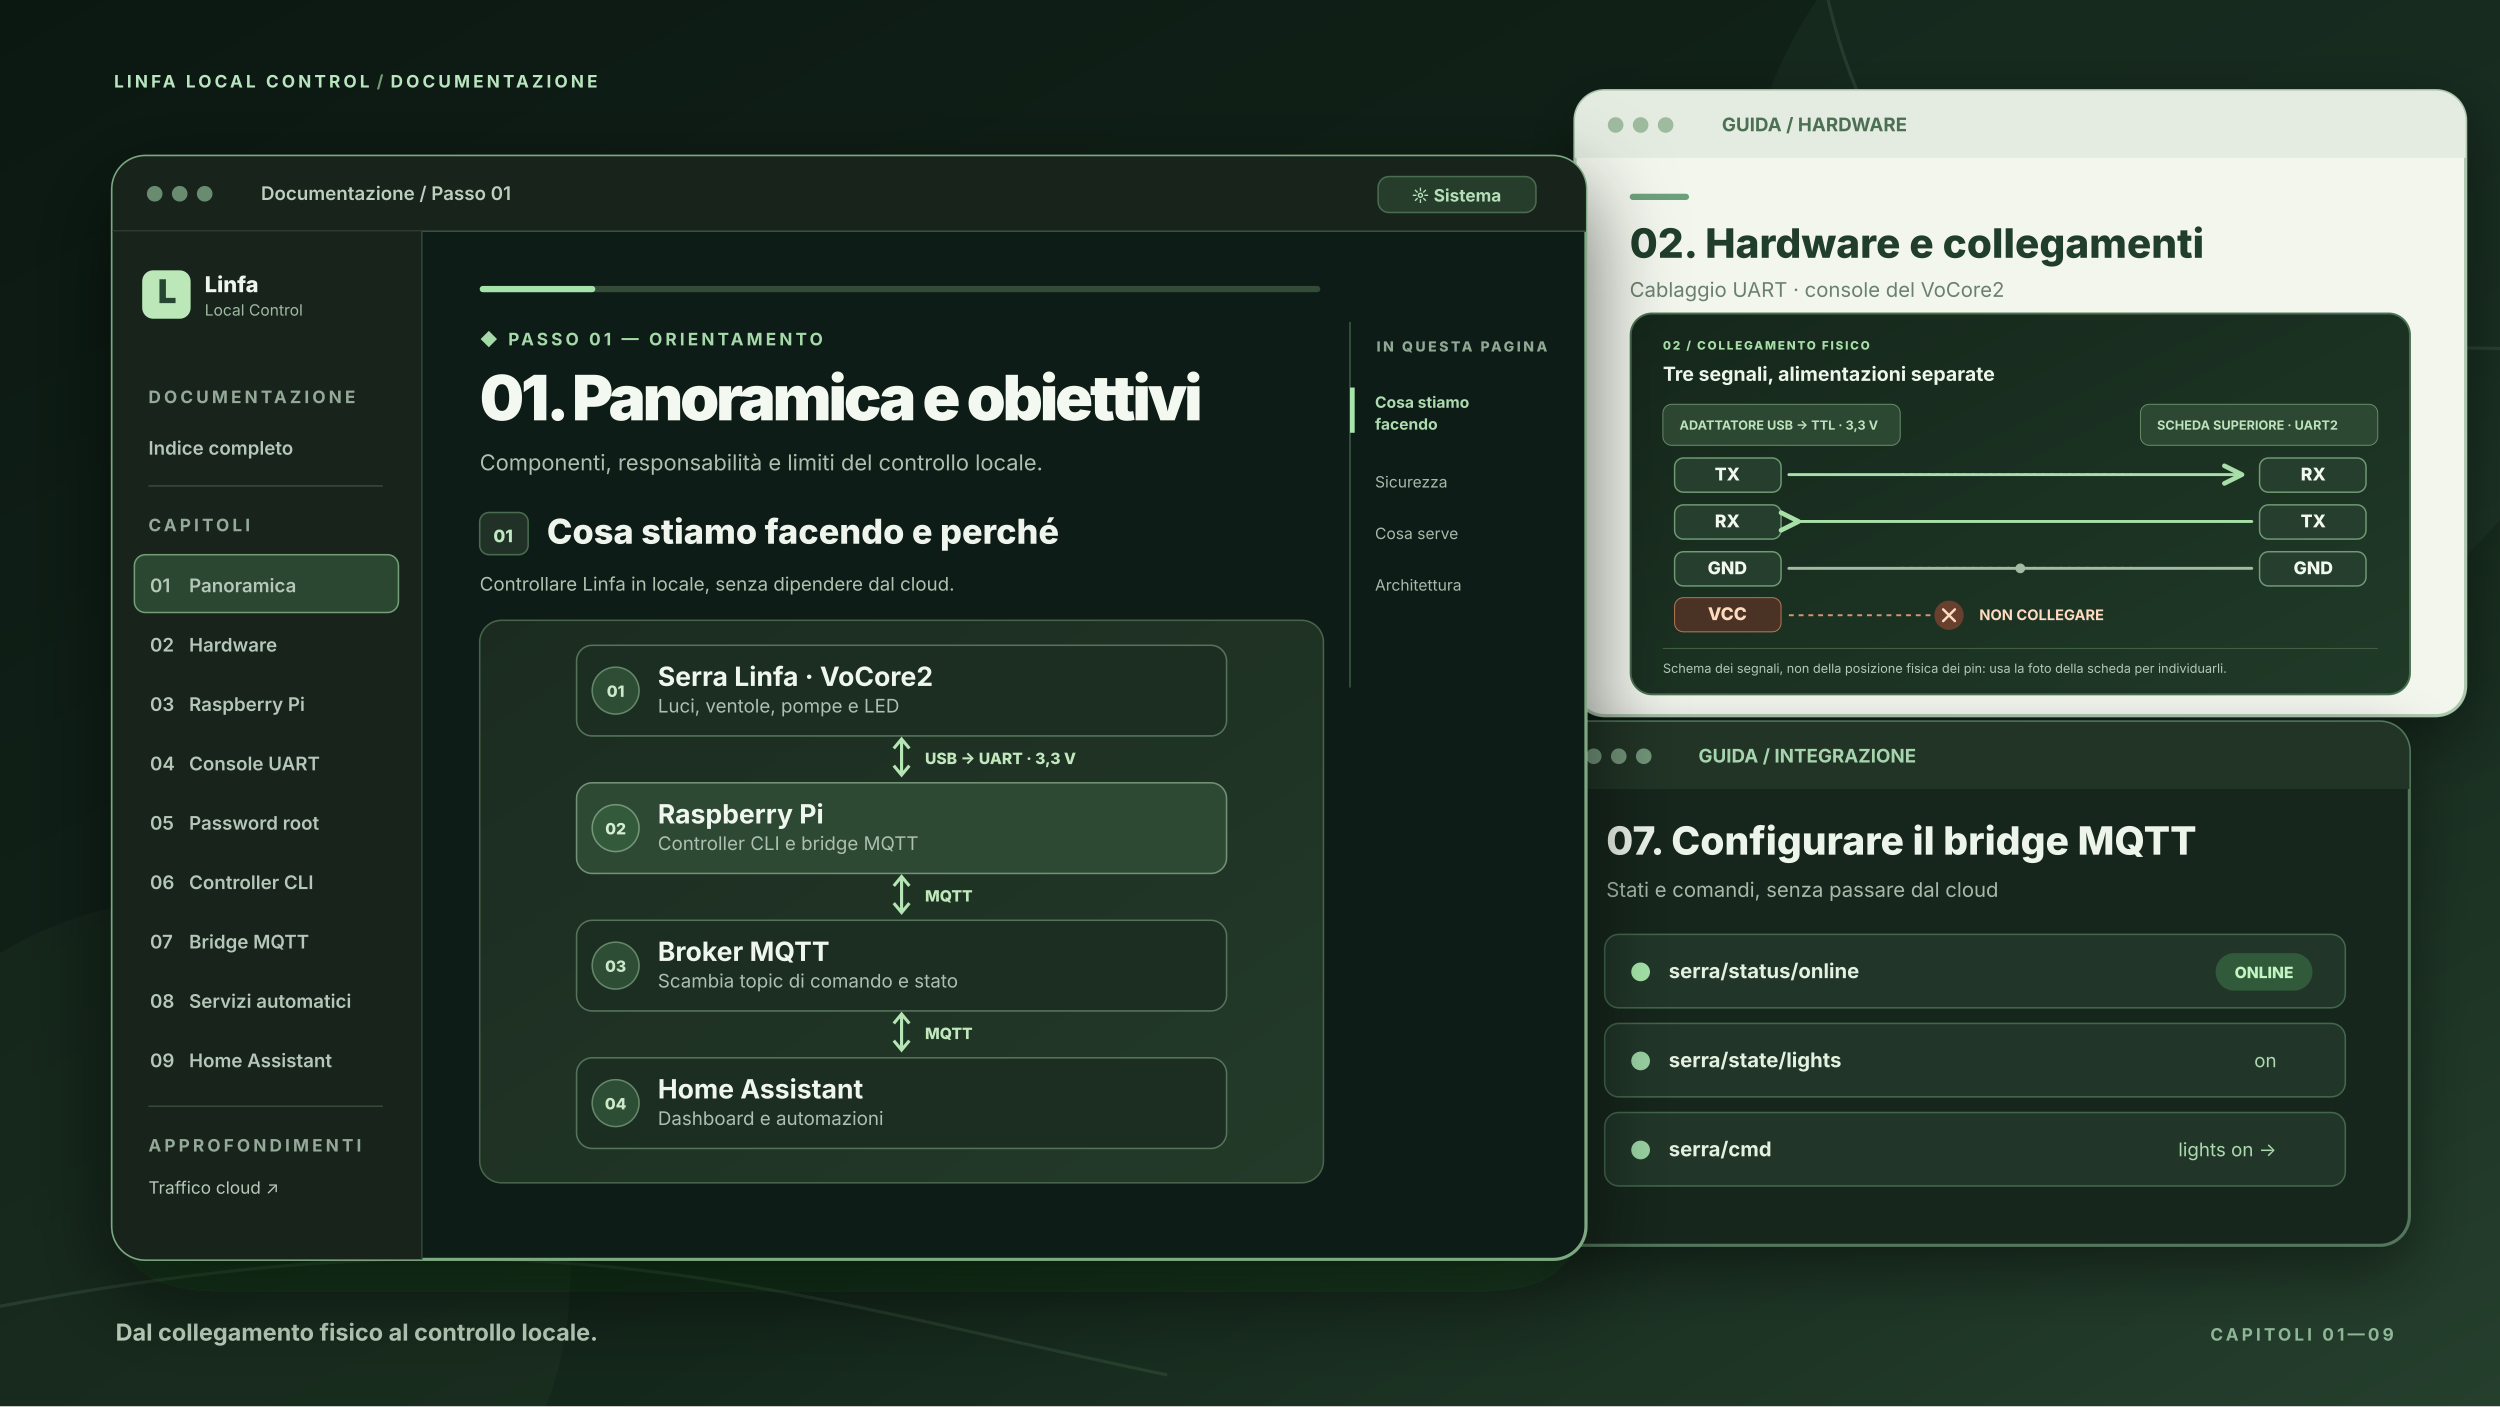
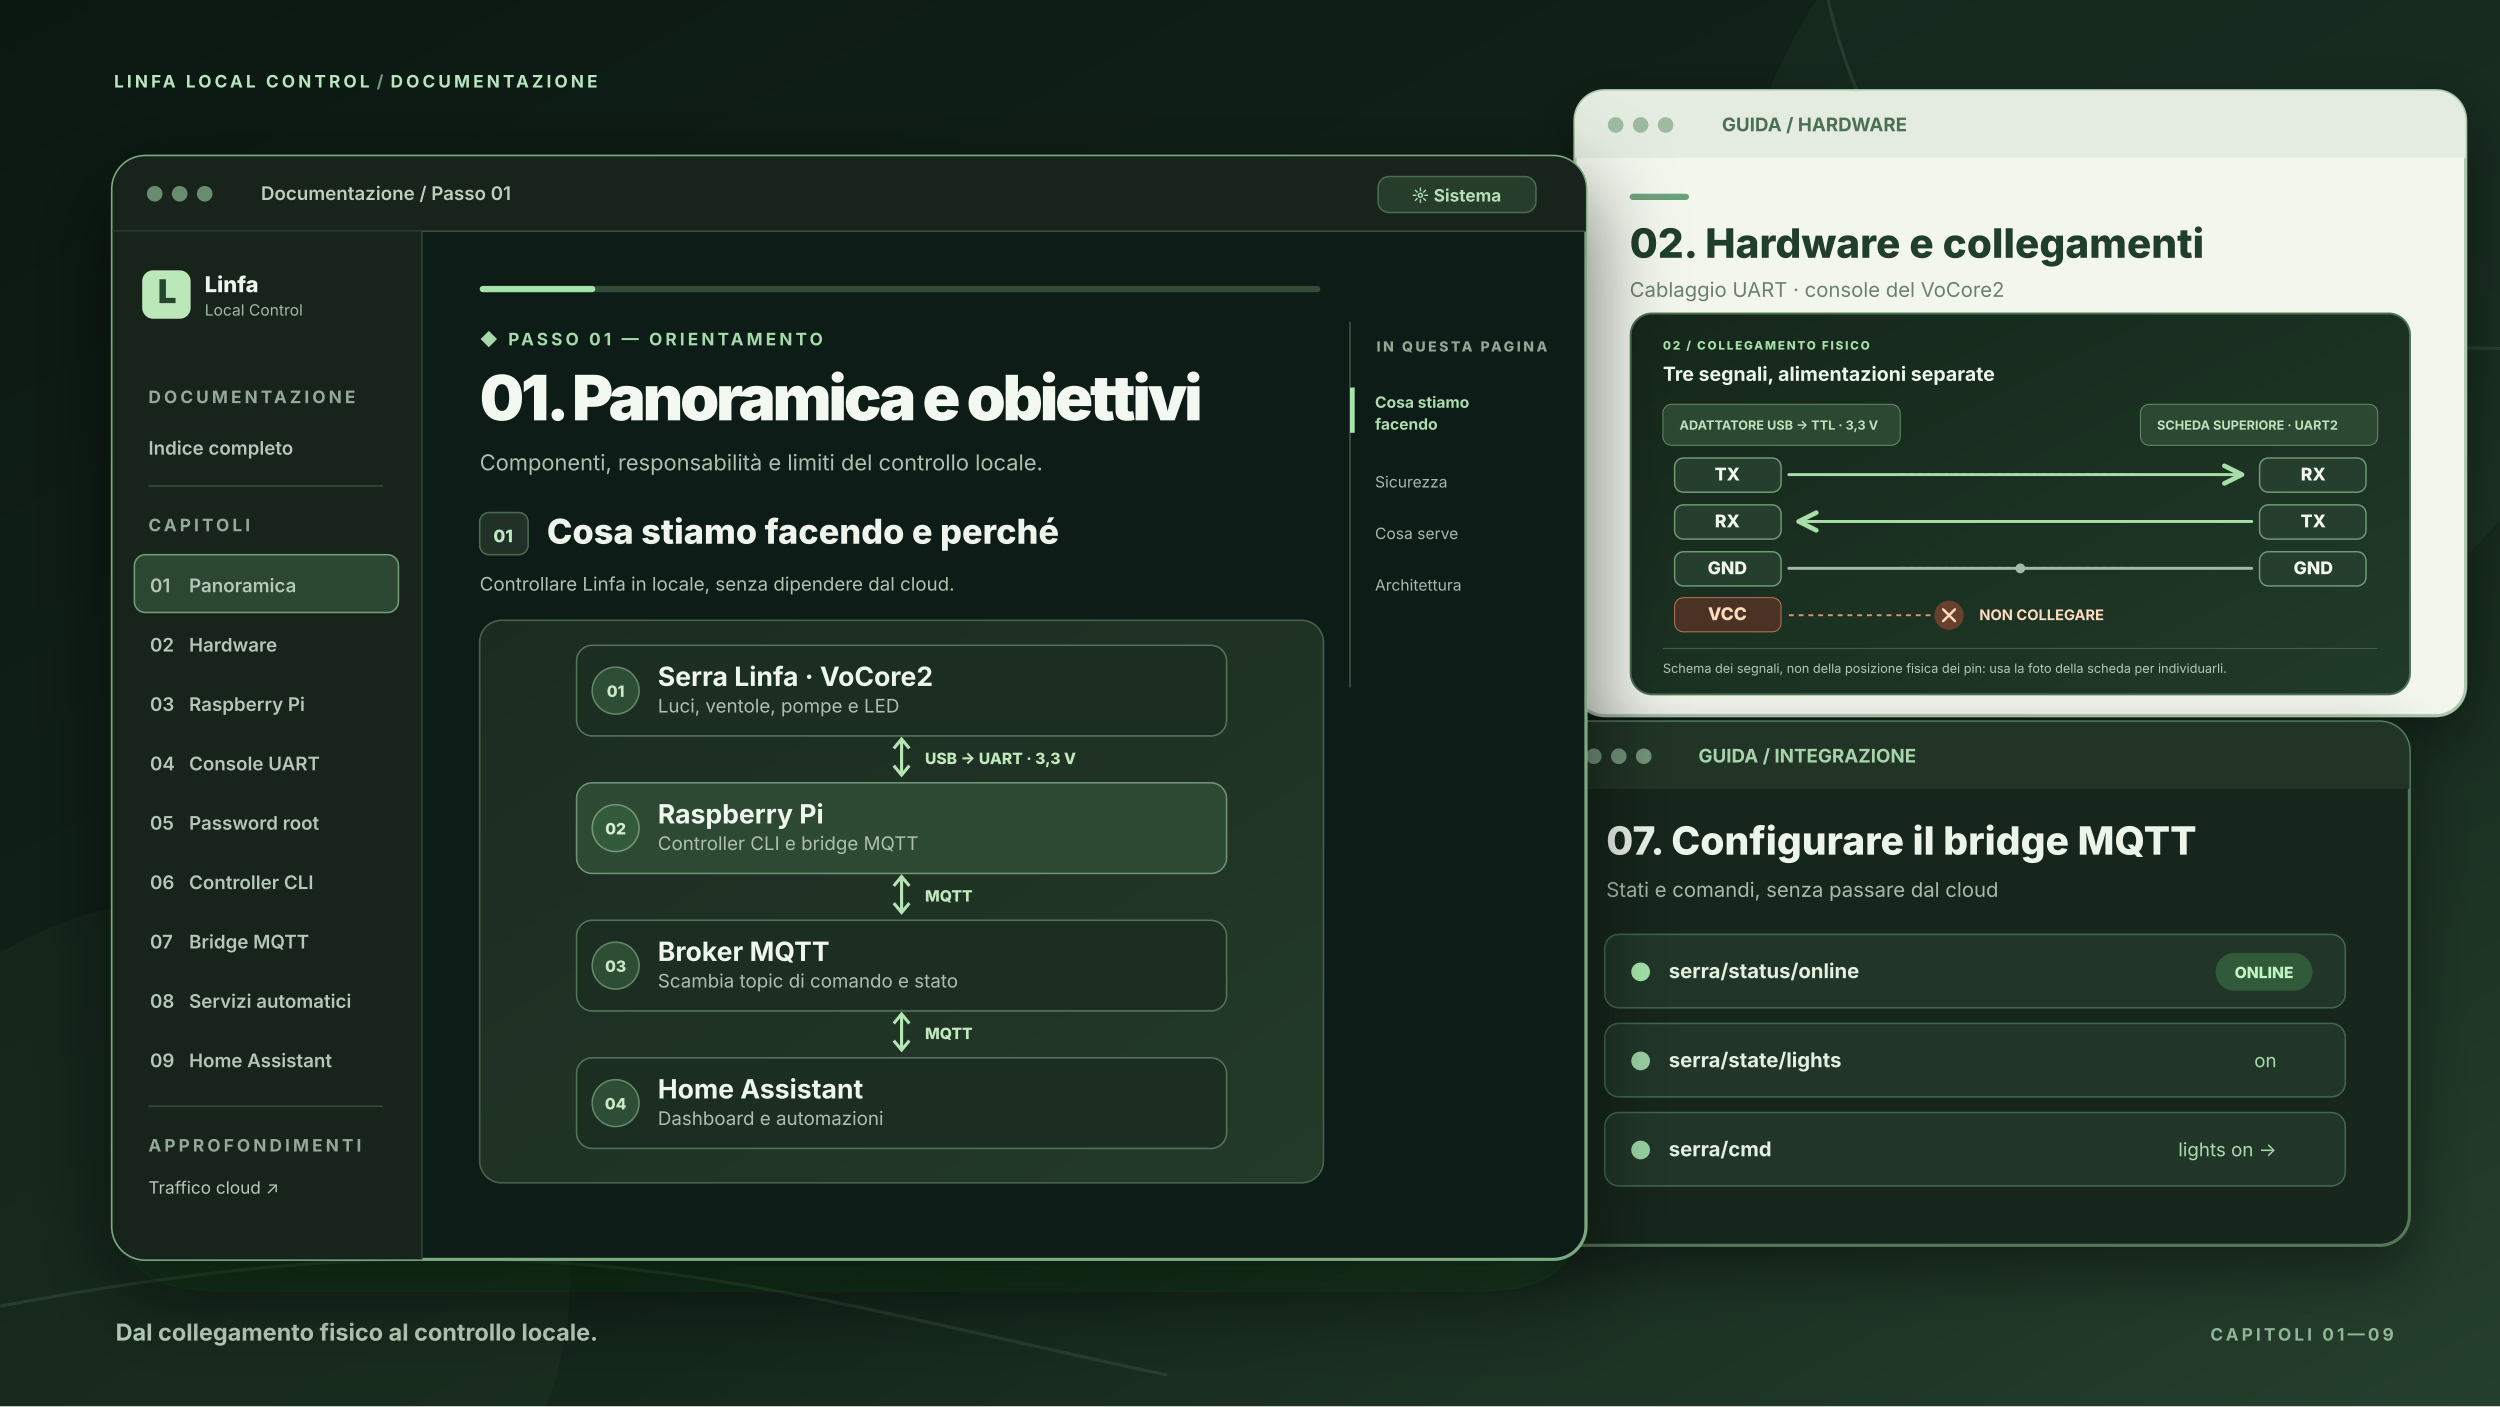
<svg xmlns="http://www.w3.org/2000/svg" width="1600" height="900" viewBox="0 0 1600 900" role="img" aria-labelledby="title description">
  <defs>
    <linearGradient id="backdrop" x1="0" y1="0" x2="1" y2="1">
      <stop offset="0" stop-color="#0b1812" />
      <stop offset=".62" stop-color="#14271b" />
      <stop offset="1" stop-color="#253f2d" />
    </linearGradient>
    <linearGradient id="diagram" x1="0" y1="0" x2="1" y2="1">
      <stop offset="0" stop-color="#1b2b20" />
      <stop offset="1" stop-color="#233a29" />
    </linearGradient>
    <filter id="window-shadow" x="-30%" y="-30%" width="160%" height="180%">
      <feDropShadow dx="0" dy="20" stdDeviation="28" flood-color="#020a05" flood-opacity=".55" />
    </filter>
    <filter id="soft-shadow" x="-30%" y="-30%" width="160%" height="180%">
      <feDropShadow dx="0" dy="15" stdDeviation="19" flood-color="#030d08" flood-opacity=".42" />
    </filter>
    <clipPath id="main-clip">
      <rect x="72" y="100" width="943" height="706" rx="21" />
    </clipPath>
    <clipPath id="hardware-clip">
      <rect x="960" y="58" width="570" height="400" rx="19" />
    </clipPath>
    <clipPath id="mqtt-clip">
      <rect x="994" y="462" width="548" height="335" rx="19" />
    </clipPath>
    <style>
      text { font-family: Inter, ui-sans-serif, -apple-system, BlinkMacSystemFont, "Segoe UI", sans-serif; }
      .soft { fill: #a8b9ad; }
      .micro { font-size: 11px; font-weight: 700; letter-spacing: 2px; }
      .sidebar { font-size: 12px; font-weight: 600; fill: #b5c7b9; }
      .card-title { font-size: 17px; font-weight: 750; fill: #eff6ee; }
      .card-subtitle { font-size: 12px; fill: #acbfb0; }
    </style>
  </defs>
  <rect width="1600" height="900" fill="url(#backdrop)" />
  <circle cx="1390" cy="155" r="275" fill="#8dda9d" opacity=".045" />
  <circle cx="125" cy="815" r="240" fill="#c3efad" opacity=".035" />
  <path d="M0 836C348 770 480 824 747 880M1170 0c45 192 185 220 430 223" fill="none" stroke="#a3dca9" stroke-opacity=".11" stroke-width="2" />
  <text x="73" y="56" class="micro" fill="#b9e6bf">LINFA LOCAL CONTROL <tspan fill="#759c7b"> / </tspan> DOCUMENTAZIONE</text>
  <text x="74" y="858" font-size="15" font-weight="650" fill="#bbd1bd">Dal collegamento fisico al controllo locale.</text>
  <text x="1532" y="858" text-anchor="end" class="micro" fill="#8fb696">CAPITOLI 01—09</text>
  <g transform="translate(48 0)">
    <g filter="url(#soft-shadow)">
      <rect x="960" y="58" width="570" height="400" rx="19" fill="#f2f6ed" stroke="#adc7ae" stroke-width="2" />
    </g>
    <g clip-path="url(#hardware-clip)">
      <rect x="960" y="58" width="570" height="43" fill="#e4ece1" />
      <circle cx="986" cy="80" r="5" fill="#9fbb9f" />
      <circle cx="1002" cy="80" r="5" fill="#9fbb9f" />
      <circle cx="1018" cy="80" r="5" fill="#9fbb9f" />
      <text x="1054" y="84" font-size="12" font-weight="650" fill="#4c7053">GUIDA / HARDWARE</text>
      <rect x="995" y="124" width="38" height="4" rx="2" fill="#6ba17a" />
      <text x="995" y="165" font-size="26" font-weight="800" fill="#203e2a">02. Hardware e collegamenti</text>
      <text x="995" y="190" font-size="13" fill="#6b806d">Cablaggio UART · console del VoCore2</text>
      <svg x="995" y="200" width="500" height="245" viewBox="0 0 800 392">
        <defs>
          <linearGradient id="bg" x2="1" y2="1">
            <stop stop-color="#15271b" />
            <stop offset="1" stop-color="#203a28" />
          </linearGradient>
          <marker id="right" viewBox="0 0 8 8" refX="7" refY="4" markerWidth="8" markerHeight="8" orient="auto">
            <path d="M1 1L7 4 1 7" fill="none" stroke="#a8dfa9" stroke-width="1.6" stroke-linecap="round" stroke-linejoin="round" />
          </marker>
-           <marker id="left" viewBox="0 0 8 8" refX="1" refY="4" markerWidth="8" markerHeight="8" orient="auto">
-             <path d="M7 1L1 4 7 7" fill="none" stroke="#a8dfa9" stroke-width="1.6" stroke-linecap="round" stroke-linejoin="round" />
+           <marker id="left" viewBox="0 0 8 8" refX="7" refY="4" markerWidth="8" markerHeight="8" orient="auto">
+             <path d="M1 1L7 4 1 7" fill="none" stroke="#a8dfa9" stroke-width="1.6" stroke-linecap="round" stroke-linejoin="round" />
          </marker>
          <style>
          text{font-family:Inter,ui-sans-serif,-apple-system,BlinkMacSystemFont,"Segoe UI",sans-serif}
          .eyebrow{font-size:12px;font-weight:800;letter-spacing:1.8px;fill:#a8dfa9}
          .head{font-size:20px;font-weight:750;fill:#edf6eb}
          .sub{font-size:13px;fill:#b5c9b7}
          .pin{font-size:18px;font-weight:800;fill:#f2f8f0}
          .label{font-size:13px;font-weight:700;fill:#bde3bc}
        </style>
        </defs>
        <rect x="1" y="1" width="798" height="390" rx="22" fill="url(#bg)" stroke="#4b7051" stroke-width="2" />
        <text x="34" y="38" class="eyebrow">02 / COLLEGAMENTO FISICO</text>
        <text x="34" y="70" class="head">Tre segnali, alimentazioni separate</text>
        <rect x="34" y="94" width="243" height="42" rx="9" fill="#2c4732" stroke="#678c6b" />
        <text x="51" y="120" class="label">ADATTATORE USB → TTL · 3,3 V</text>
        <rect x="523" y="94" width="243" height="42" rx="9" fill="#2c4732" stroke="#678c6b" />
        <text x="540" y="120" class="label">SCHEDA SUPERIORE · UART2</text>
        <path d="M278 165H522M278 213H522M278 261H522" stroke="#789b7d" stroke-width="1" stroke-dasharray="3 6" />
        <g fill="#263e2d" stroke="#709b75" stroke-width="1.5">
          <rect x="46" y="149" width="109" height="35" rx="9" />
          <rect x="645" y="149" width="109" height="35" rx="9" />
          <rect x="46" y="197" width="109" height="35" rx="9" />
          <rect x="645" y="197" width="109" height="35" rx="9" />
          <rect x="46" y="245" width="109" height="35" rx="9" />
          <rect x="645" y="245" width="109" height="35" rx="9" />
        </g>
        <text x="100" y="172" class="pin" text-anchor="middle">TX</text>
        <text x="700" y="172" class="pin" text-anchor="middle">RX</text>
        <text x="100" y="220" class="pin" text-anchor="middle">RX</text>
        <text x="700" y="220" class="pin" text-anchor="middle">TX</text>
        <text x="100" y="268" class="pin" text-anchor="middle">GND</text>
        <text x="700" y="268" class="pin" text-anchor="middle">GND</text>
        <path d="M163 166H627" stroke="#a8dfa9" stroke-width="3" stroke-linecap="round" marker-end="url(#right)" />
        <path d="M637 214H173" stroke="#a8dfa9" stroke-width="3" stroke-linecap="round" marker-end="url(#left)" />
        <path d="M163 262H637" stroke="#a3baa5" stroke-width="3" stroke-linecap="round" />
        <circle cx="400" cy="262" r="5" fill="#a3baa5" />
        <rect x="46" y="292" width="109" height="35" rx="9" fill="#4a3225" stroke="#bb7854" />
        <text x="100" y="315" text-anchor="middle" font-size="18" font-weight="800" fill="#ffdbbe">VCC</text>
        <path d="M163 310H310" stroke="#d69670" stroke-width="2" stroke-dasharray="5 5" />
        <circle cx="327" cy="310" r="15" fill="#68402d" />
        <path d="M321 304l12 12m0-12-12 12" stroke="#ffdbc0" stroke-width="2.5" stroke-linecap="round" />
        <text x="358" y="315" font-size="15" font-weight="750" fill="#ffdbc0">NON COLLEGARE</text>
        <path d="M34 344H766" stroke="#426348" />
        <text x="34" y="369" class="sub">Schema dei segnali, non della posizione fisica dei pin: usa la foto della scheda per individuarli.</text>
      </svg>
    </g>
  </g>
  <g filter="url(#soft-shadow)">
    <rect x="994" y="462" width="548" height="335" rx="19" fill="#17251b" stroke="#53765b" stroke-width="2" />
  </g>
  <g clip-path="url(#mqtt-clip)">
    <rect x="994" y="462" width="548" height="43" fill="#213426" />
    <circle cx="1020" cy="484" r="5" fill="#729579" />
    <circle cx="1036" cy="484" r="5" fill="#729579" />
    <circle cx="1052" cy="484" r="5" fill="#729579" />
    <text x="1087" y="488" font-size="12" font-weight="650" fill="#a6d4ad">GUIDA / INTEGRAZIONE</text>
    <text x="1028" y="547" font-size="25" font-weight="800" fill="#edf5eb">07. Configurare il bridge MQTT</text>
    <text x="1028" y="574" font-size="13" fill="#a7baa9">Stati e comandi, senza passare dal cloud</text>
    <rect x="1027" y="598" width="474" height="47" rx="9" fill="#213629" stroke="#42674b" />
    <circle cx="1050" cy="622" r="6" fill="#a6e6aa" />
    <text x="1068" y="626" font-size="13" font-weight="650" fill="#e4f1e1">serra/status/online</text>
    <rect x="1418" y="610" width="62" height="24" rx="12" fill="#315a3b" />
    <text x="1449" y="626" text-anchor="middle" font-size="10" font-weight="800" fill="#c3f5c2">ONLINE</text>
    <rect x="1027" y="655" width="474" height="47" rx="9" fill="#213629" stroke="#42674b" />
    <circle cx="1050" cy="679" r="6" fill="#9bd4a4" />
    <text x="1068" y="683" font-size="13" font-weight="650" fill="#e4f1e1">serra/state/lights</text>
    <text x="1457" y="683" text-anchor="end" font-size="12" fill="#acd9ae">on</text>
    <rect x="1027" y="712" width="474" height="47" rx="9" fill="#213629" stroke="#42674b" />
    <circle cx="1050" cy="736" r="6" fill="#9bd4a4" />
    <text x="1068" y="740" font-size="13" font-weight="650" fill="#e4f1e1">serra/cmd</text>
    <text x="1457" y="740" text-anchor="end" font-size="12" fill="#acd9ae">lights on →</text>
  </g>
  <g filter="url(#window-shadow)">
    <rect x="72" y="100" width="943" height="706" rx="21" fill="#111b15" stroke="#7da982" stroke-width="2" />
  </g>
  <g clip-path="url(#main-clip)">
    <rect x="72" y="100" width="943" height="48" fill="#18241b" />
    <path d="M72 148h943" stroke="#3a5040" />
    <circle cx="99" cy="124" r="5" fill="#698c70" />
    <circle cx="115" cy="124" r="5" fill="#698c70" />
    <circle cx="131" cy="124" r="5" fill="#698c70" />
    <text x="167" y="128" font-size="12" font-weight="600" fill="#bdcfbd">Documentazione  /  Passo 01</text>
    <rect x="882" y="113" width="101" height="23" rx="7" fill="#263d2b" stroke="#496b50" />
    <text x="932" y="129" text-anchor="middle" font-size="11" font-weight="750" fill="#b5dfb8">☼  Sistema</text>
    <rect x="72" y="148" width="198" height="658" fill="#17231b" />
    <path d="M270 148v658" stroke="#314537" />
    <rect x="91" y="173" width="31" height="31" rx="7" fill="#bce8b9" />
    <text x="107" y="194" text-anchor="middle" font-size="21" font-weight="900" fill="#264631">L</text>
    <text x="131" y="187" font-size="14" font-weight="800" fill="#eff5ed">Linfa</text>
    <text x="131" y="202" font-size="10" fill="#9fbaa3">Local Control</text>
    <text x="95" y="258" class="micro" fill="#94a998">DOCUMENTAZIONE</text>
    <text x="95" y="291" class="sidebar">Indice completo</text>
    <path d="M95 311h150" stroke="#354a39" />
    <text x="95" y="340" class="micro" fill="#94a998">CAPITOLI</text>
    <rect x="86" y="355" width="169" height="37" rx="7" fill="#2b4731" stroke="#719d77" />
    <text x="96" y="379" class="sidebar" fill="#d2efd1">01</text>
    <text x="121" y="379" class="sidebar" fill="#e6f6e4">Panoramica</text>
    <text x="96" y="417" class="sidebar">02</text>
    <text x="121" y="417" class="sidebar">Hardware</text>
    <text x="96" y="455" class="sidebar">03</text>
    <text x="121" y="455" class="sidebar">Raspberry Pi</text>
    <text x="96" y="493" class="sidebar">04</text>
    <text x="121" y="493" class="sidebar">Console UART</text>
    <text x="96" y="531" class="sidebar">05</text>
    <text x="121" y="531" class="sidebar">Password root</text>
    <text x="96" y="569" class="sidebar">06</text>
    <text x="121" y="569" class="sidebar">Controller CLI</text>
    <text x="96" y="607" class="sidebar">07</text>
    <text x="121" y="607" class="sidebar">Bridge MQTT</text>
    <text x="96" y="645" class="sidebar">08</text>
    <text x="121" y="645" class="sidebar">Servizi automatici</text>
    <text x="96" y="683" class="sidebar">09</text>
    <text x="121" y="683" class="sidebar">Home Assistant</text>
    <path d="M95 708h150" stroke="#354a39" />
    <text x="95" y="737" class="micro" fill="#94a998">APPROFONDIMENTI</text>
    <text x="95" y="764" font-size="11" fill="#b7c9b8">Traffico cloud  ↗</text>
    <rect x="307" y="183" width="538" height="4" rx="2" fill="#344b37" />
    <rect x="307" y="183" width="74" height="4" rx="2" fill="#a4e4aa" />
    <text x="307" y="221" class="micro" fill="#a5d9a9">◆  PASSO 01  —  ORIENTAMENTO</text>
    <text x="307" y="269" font-size="40" font-weight="850" letter-spacing="-2" fill="#f3f8f0">01. Panoramica e obiettivi</text>
    <text x="307" y="301" font-size="14" fill="#aebfb0">Componenti, responsabilità e limiti del controllo locale.</text>
    <rect x="307" y="328" width="31" height="27" rx="6" fill="#213127" stroke="#4a6b50" />
    <text x="322" y="347" text-anchor="middle" font-size="11" font-weight="800" fill="#bde9c0">01</text>
    <text x="350" y="348" font-size="22" font-weight="760" fill="#eff5ed">Cosa stiamo facendo e perché</text>
    <text x="307" y="378" font-size="12" fill="#afc1b0">Controllare Linfa in locale, senza dipendere dal cloud.</text>
    <rect x="307" y="397" width="540" height="360" rx="14" fill="url(#diagram)" stroke="#48634b" />
    <rect x="369" y="413" width="416" height="58" rx="10" fill="#1c2d22" stroke="#55735a" />
    <circle cx="394" cy="442" r="15" fill="#2d4d34" stroke="#64876a" />
    <text x="394" y="446" text-anchor="middle" font-size="10" font-weight="800" fill="#cce8c9">01</text>
    <text x="421" y="439" class="card-title">Serra Linfa · VoCore2</text>
    <text x="421" y="456" class="card-subtitle">Luci, ventole, pompe e LED</text>
    <path d="M577 474v22m-5-17 5-6 5 6m-10 11 5 6 5-6" stroke="#b5e4b5" stroke-width="2" fill="none" />
    <text x="592" y="489" font-size="10" font-weight="800" fill="#c1e8bc">USB → UART · 3,3 V</text>
    <rect x="369" y="501" width="416" height="58" rx="10" fill="#2d4933" stroke="#719176" />
    <circle cx="394" cy="530" r="15" fill="#345a3c" stroke="#759579" />
    <text x="394" y="534" text-anchor="middle" font-size="10" font-weight="800" fill="#d7eed3">02</text>
    <text x="421" y="527" class="card-title">Raspberry Pi</text>
    <text x="421" y="544" class="card-subtitle">Controller CLI e bridge MQTT</text>
    <path d="M577 562v22m-5-17 5-6 5 6m-10 11 5 6 5-6" stroke="#b5e4b5" stroke-width="2" fill="none" />
    <text x="592" y="577" font-size="10" font-weight="800" fill="#c1e8bc">MQTT</text>
    <rect x="369" y="589" width="416" height="58" rx="10" fill="#1c2d22" stroke="#55735a" />
    <circle cx="394" cy="618" r="15" fill="#2d4d34" stroke="#64876a" />
    <text x="394" y="622" text-anchor="middle" font-size="10" font-weight="800" fill="#cce8c9">03</text>
    <text x="421" y="615" class="card-title">Broker MQTT</text>
    <text x="421" y="632" class="card-subtitle">Scambia topic di comando e stato</text>
    <path d="M577 650v22m-5-17 5-6 5 6m-10 11 5 6 5-6" stroke="#b5e4b5" stroke-width="2" fill="none" />
    <text x="592" y="665" font-size="10" font-weight="800" fill="#c1e8bc">MQTT</text>
    <rect x="369" y="677" width="416" height="58" rx="10" fill="#1c2d22" stroke="#55735a" />
    <circle cx="394" cy="706" r="15" fill="#2d4d34" stroke="#64876a" />
    <text x="394" y="710" text-anchor="middle" font-size="10" font-weight="800" fill="#cce8c9">04</text>
    <text x="421" y="703" class="card-title">Home Assistant</text>
    <text x="421" y="720" class="card-subtitle">Dashboard e automazioni</text>
    <path d="M864 206v234" stroke="#3d5844" />
    <text x="881" y="225" font-size="9" font-weight="800" letter-spacing="1.6" fill="#8fa793">IN QUESTA PAGINA</text>
    <rect x="864" y="248" width="3" height="29" fill="#a5e5a9" />
    <text x="880" y="261" font-size="10" font-weight="700" fill="#addaae">Cosa stiamo</text>
    <text x="880" y="275" font-size="10" font-weight="700" fill="#addaae">facendo</text>
    <text x="880" y="312" font-size="10" fill="#a8b9ac">Sicurezza</text>
    <text x="880" y="345" font-size="10" fill="#a8b9ac">Cosa serve</text>
    <text x="880" y="378" font-size="10" fill="#a8b9ac">Architettura</text>
  </g>
</svg>
